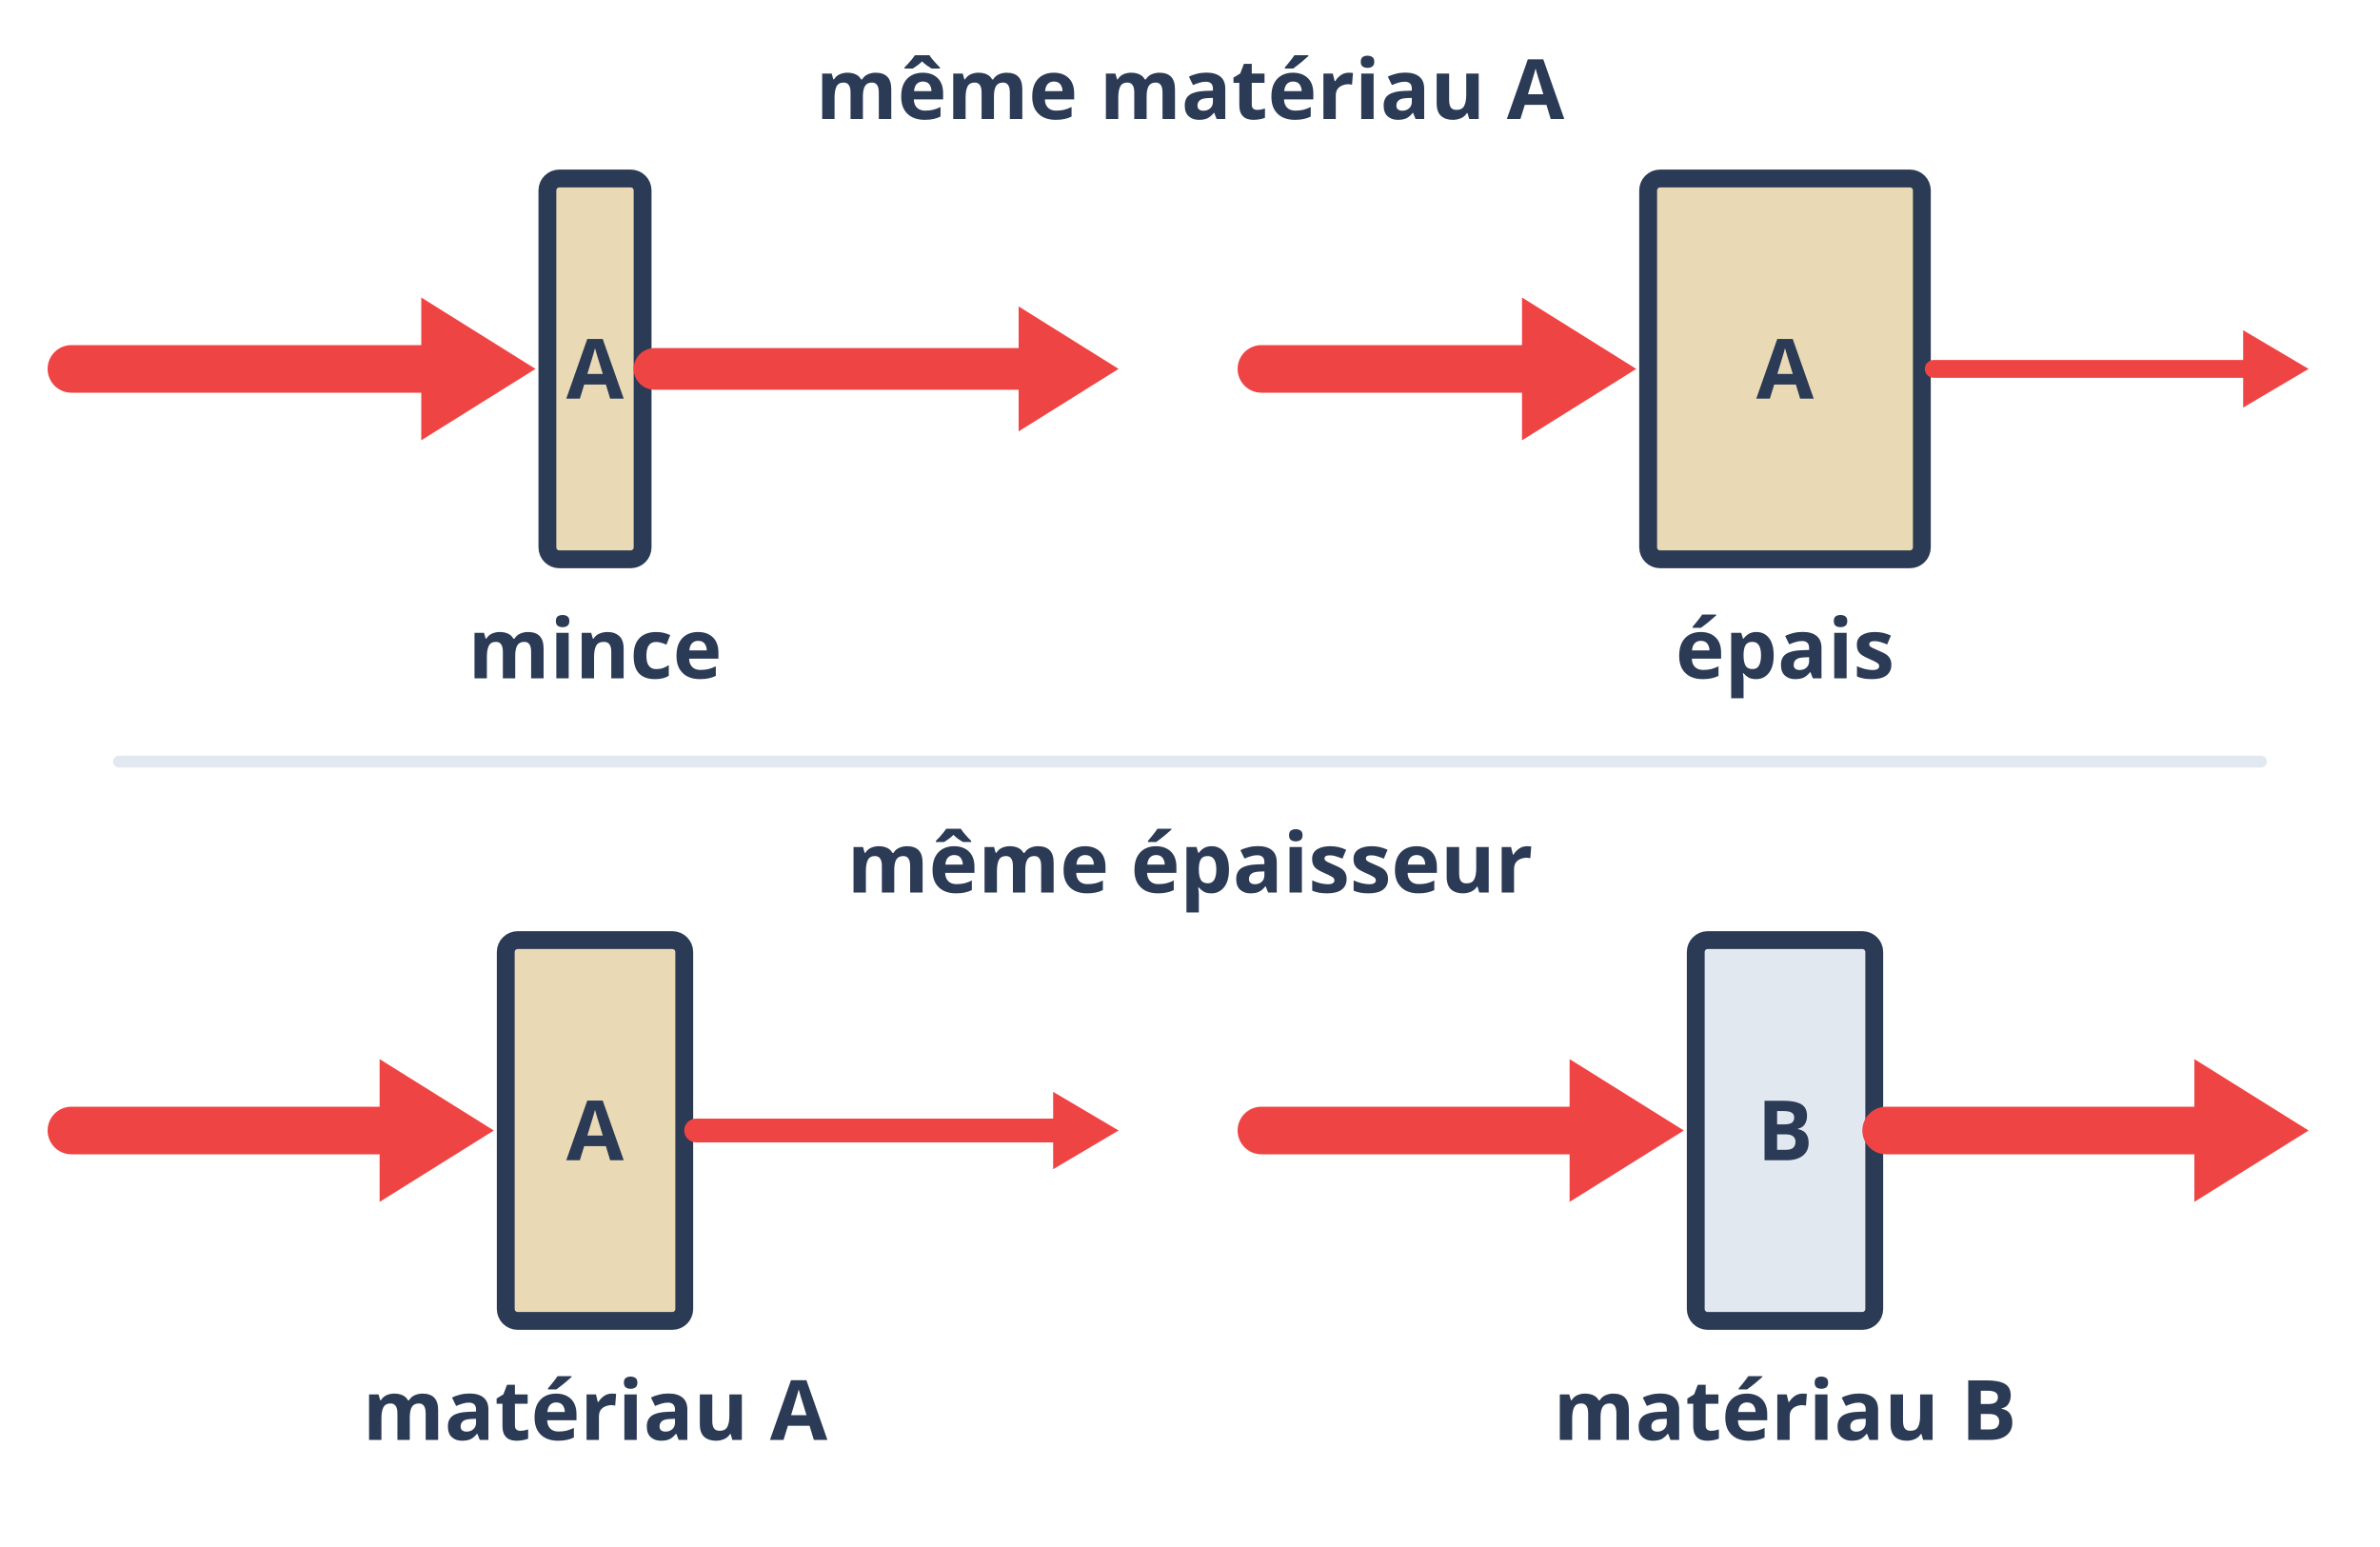
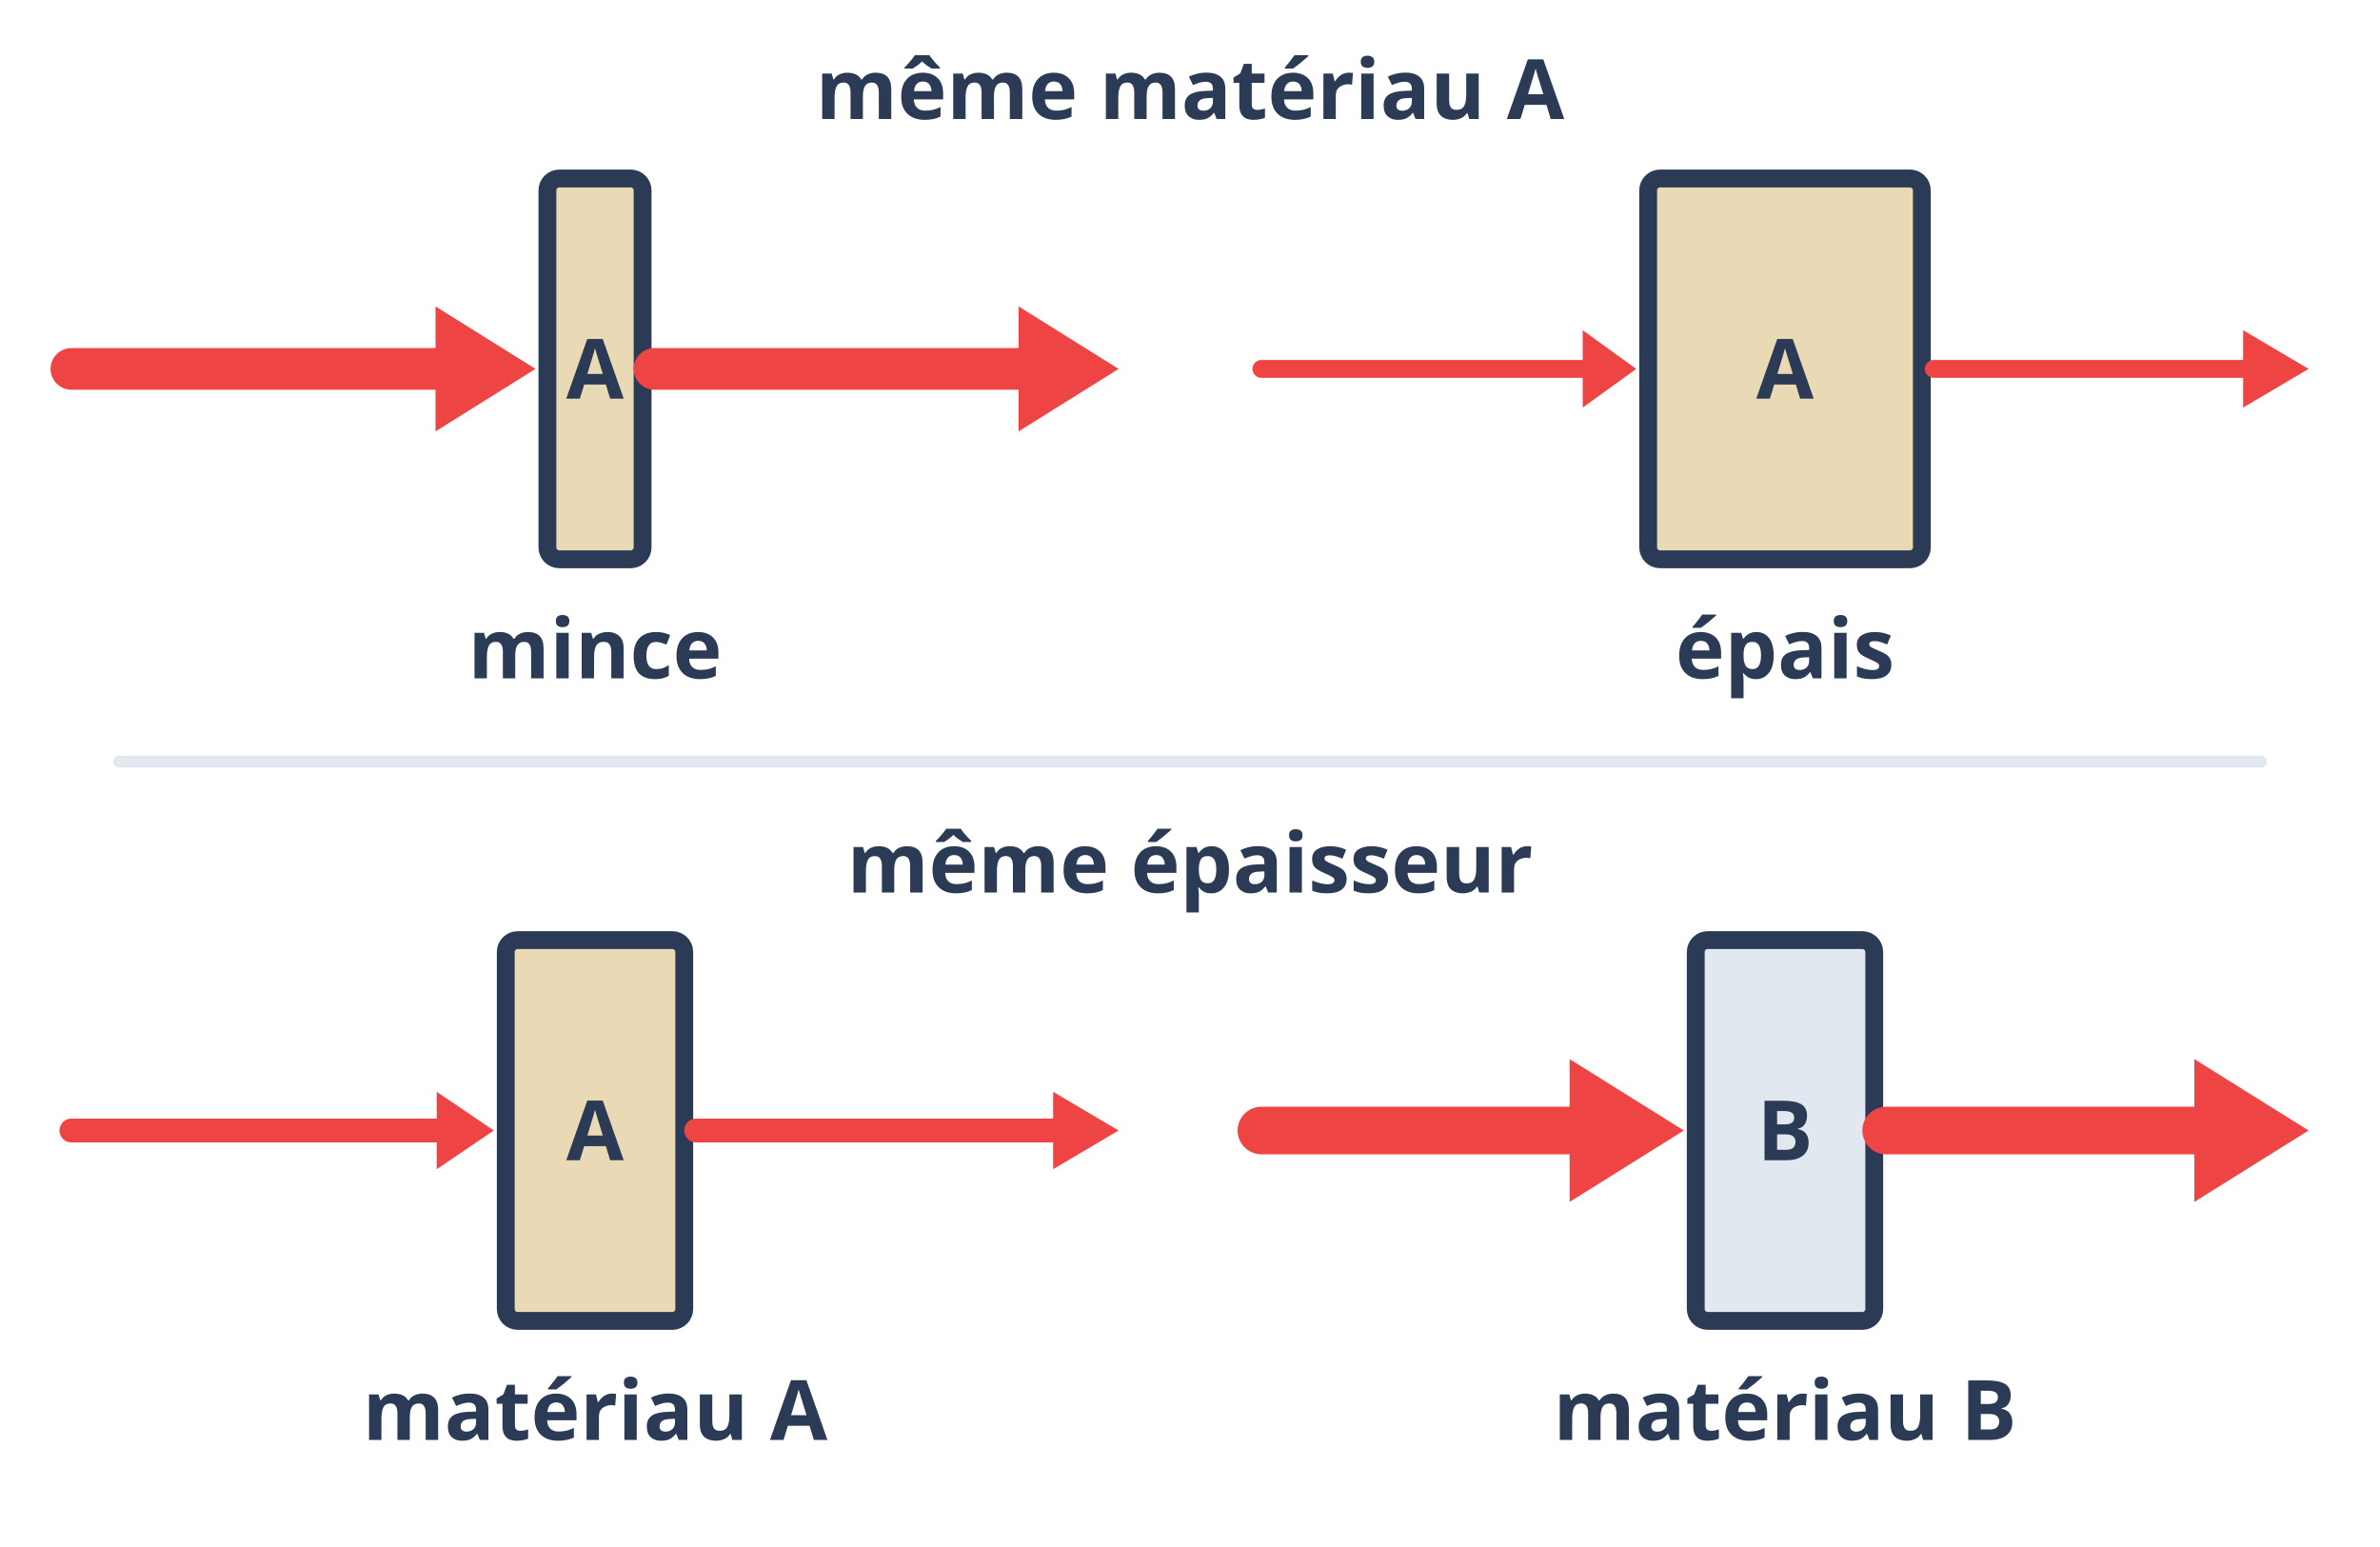
<svg xmlns="http://www.w3.org/2000/svg" viewBox="0 0 400 260" role="img">
  <style>@media (prefers-reduced-motion: reduce){*{animation:none!important}}</style>
  <g font-family="system-ui, sans-serif" font-weight="600" text-anchor="middle" stroke-linecap="round" stroke-linejoin="round">
    <text x="200" y="20" font-size="14" fill="#2B3A55">même matériau A</text>
-     <path d="M12 62L72.8 62" stroke="#EF4444" stroke-width="8" fill="none" />
-     <polygon points="90,62 70.8,74 70.8,50" fill="#EF4444" />
+     <path d="M12 62L75.2 62" stroke="#EF4444" stroke-width="7" fill="none" />
+     <polygon points="90,62 73.2,72.5 73.2,51.5" fill="#EF4444" />
    <rect x="92" y="30" width="16" height="64" rx="2" fill="#EAD9B5" stroke="#2B3A55" stroke-width="3" />
    <text x="100" y="67" font-size="14" fill="#2B3A55">A</text>
    <path d="M110 62L173.2 62" stroke="#EF4444" stroke-width="7" fill="none" />
    <polygon points="188,62 171.2,72.5 171.2,51.5" fill="#EF4444" />
-     <path d="M212 62L257.8 62" stroke="#EF4444" stroke-width="8" fill="none" />
-     <polygon points="275,62 255.8,74 255.8,50" fill="#EF4444" />
+     <path d="M212 62L268.0 62" stroke="#EF4444" stroke-width="3" fill="none" />
+     <polygon points="275,62 266.0,68.5 266.0,55.5" fill="#EF4444" />
    <rect x="277" y="30" width="46" height="64" rx="2" fill="#EAD9B5" stroke="#2B3A55" stroke-width="3" />
    <text x="300" y="67" font-size="14" fill="#2B3A55">A</text>
    <path d="M325 62L379 62" stroke="#EF4444" stroke-width="3" fill="none" />
    <polygon points="388,62 377,68.5 377,55.5" fill="#EF4444" />
    <text x="100" y="114" font-size="14" fill="#2B3A55">mince</text>
    <text x="300" y="114" font-size="14" fill="#2B3A55">épais</text>
    <line x1="20" y1="128" x2="380" y2="128" stroke="#E2E8F0" stroke-width="2" />
    <text x="200" y="150" font-size="14" fill="#2B3A55">même épaisseur</text>
-     <path d="M12 190L65.8 190" stroke="#EF4444" stroke-width="8" fill="none" />
-     <polygon points="83,190 63.8,202 63.8,178" fill="#EF4444" />
+     <path d="M12 190L75.4 190" stroke="#EF4444" stroke-width="4" fill="none" />
+     <polygon points="83,190 73.4,196.5 73.4,183.5" fill="#EF4444" />
    <rect x="85" y="158" width="30" height="64" rx="2" fill="#EAD9B5" stroke="#2B3A55" stroke-width="3" />
    <text x="100" y="195" font-size="14" fill="#2B3A55">A</text>
    <path d="M117 190L179 190" stroke="#EF4444" stroke-width="4" fill="none" />
    <polygon points="188,190 177,196.5 177,183.5" fill="#EF4444" />
    <path d="M212 190L265.8 190" stroke="#EF4444" stroke-width="8" fill="none" />
-     <polygon points="283,190 263.8,202 263.8,178" fill="#EF4444" />
+     <polygon points="283,190 263.8,202.0 263.8,178.0" fill="#EF4444" />
    <rect x="285" y="158" width="30" height="64" rx="2" fill="#E2E8F0" stroke="#2B3A55" stroke-width="3" />
    <text x="300" y="195" font-size="14" fill="#2B3A55">B</text>
    <path d="M317 190L370.8 190" stroke="#EF4444" stroke-width="8" fill="none" />
    <polygon points="388,190 368.8,202 368.8,178" fill="#EF4444" />
    <text x="100" y="242" font-size="14" fill="#2B3A55">matériau A</text>
    <text x="300" y="242" font-size="14" fill="#2B3A55">matériau B</text>
  </g>
</svg>
